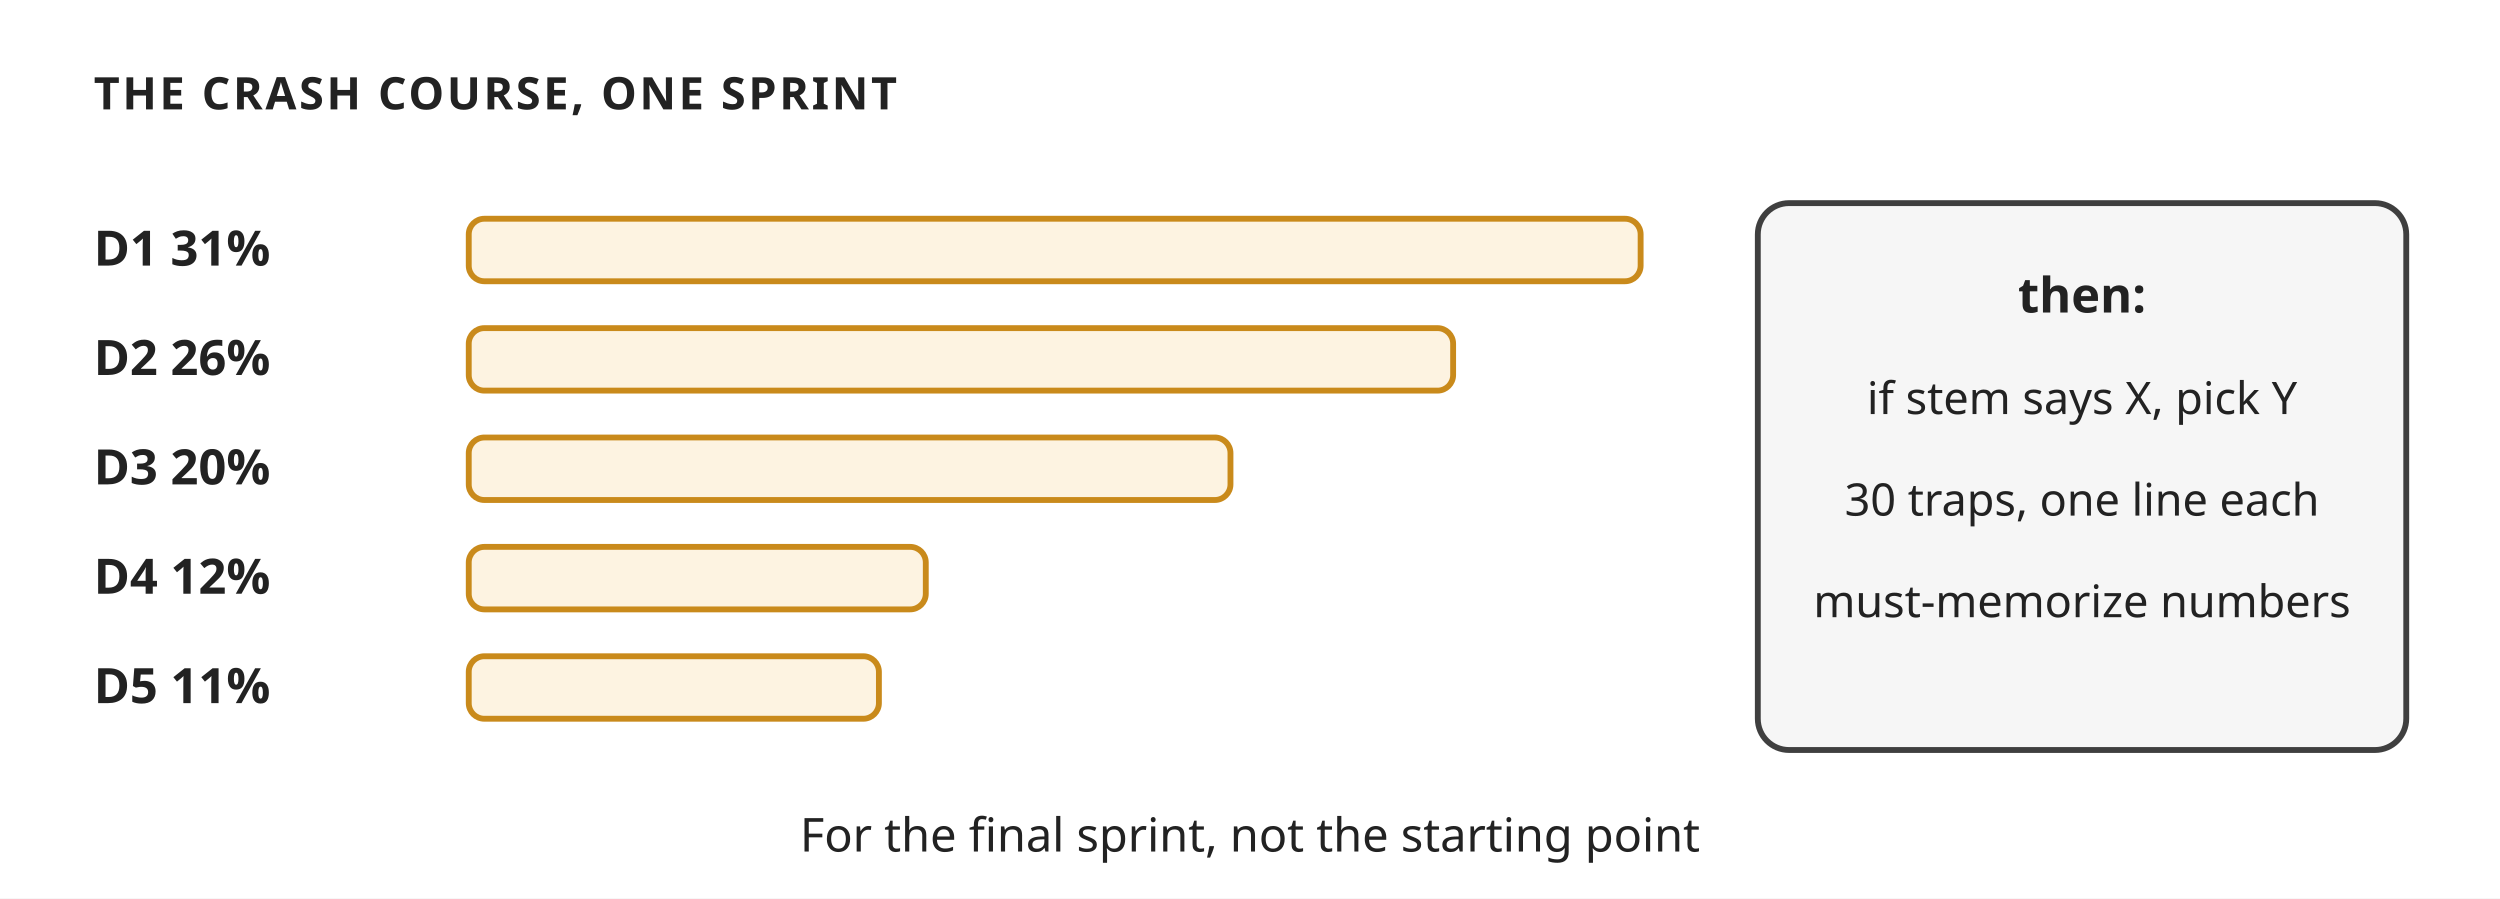
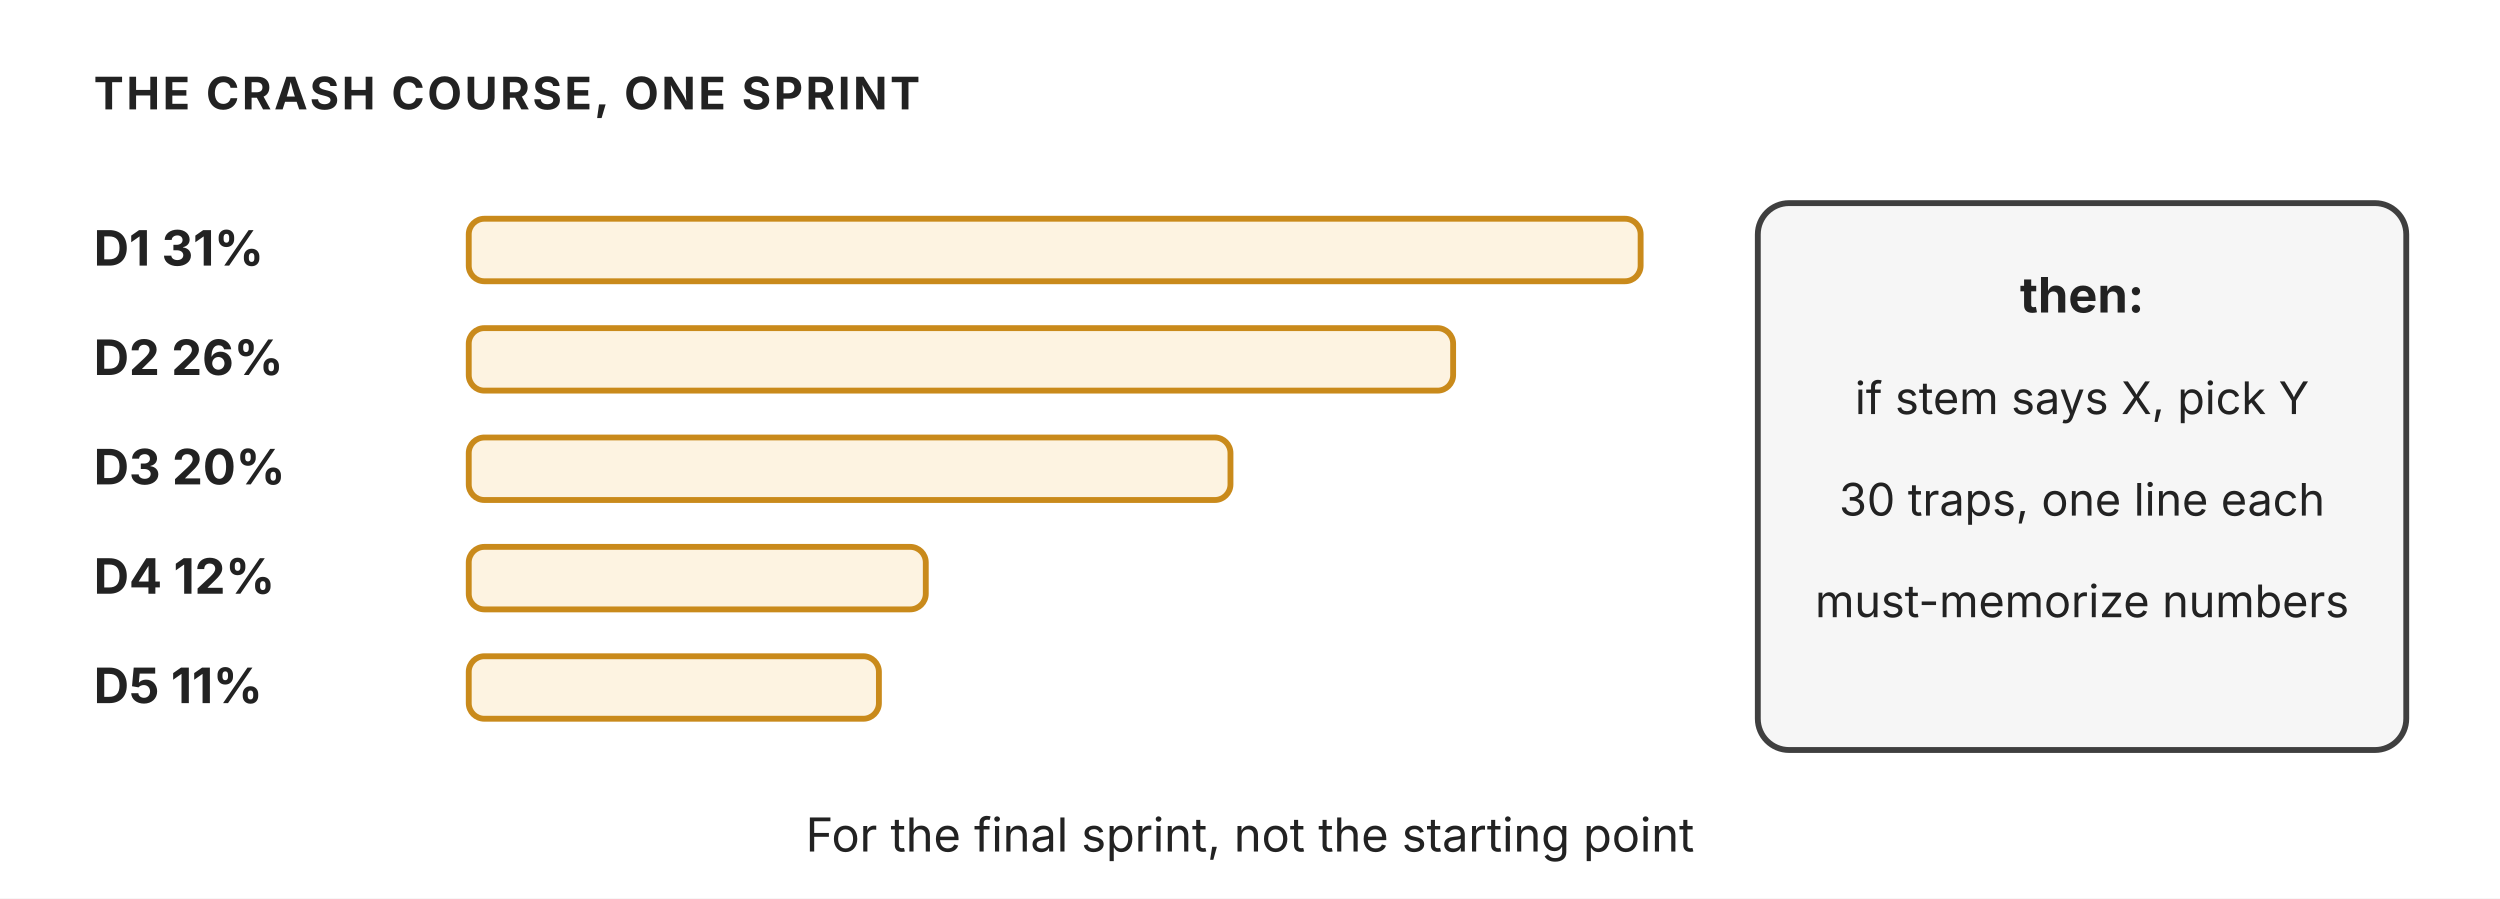
<svg xmlns="http://www.w3.org/2000/svg" width="640" height="230" viewBox="0 0 640 230" role="img" aria-label="The crash course: domains by weight, then rules, traps, numbers">
-   <style>text{font-family:'Trebuchet MS', Verdana, sans-serif;fill:#222222;}</style>
+   <style>text{font-family:"Anthropic Sans",Inter,"Source Sans 3","IBM Plex Sans",sans-serif;fill:#222222}</style>
  <rect width="640" height="230" fill="#ffffff" />
  <defs>
    <marker id="ar" viewBox="0 0 10 10" refX="9" refY="5" markerWidth="7" markerHeight="7" orient="auto-start-reverse">
      <path d="M 0 1 L 9 5 L 0 9 z" fill="#555555" />
    </marker>
    <marker id="arW" viewBox="0 0 10 10" refX="9" refY="5" markerWidth="7" markerHeight="7" orient="auto-start-reverse">
      <path d="M 0 1 L 9 5 L 0 9 z" fill="#ffffff" />
    </marker>
  </defs>
  <text x="24" y="28" font-size="11.5" fill="#555555" text-anchor="start" font-weight="700" letter-spacing="0.06em">THE CRASH COURSE, ONE SPRINT</text>
  <text x="24" y="68" font-size="12.5" fill="#222222" text-anchor="start" font-weight="700">D1 31%</text>
  <rect x="120" y="56" width="300" height="16" rx="4" fill="#fdf3e1" stroke="#c98a1b" stroke-width="1.5" />
  <text x="24" y="96" font-size="12.5" fill="#222222" text-anchor="start" font-weight="700">D2 26%</text>
  <rect x="120" y="84" width="252" height="16" rx="4" fill="#fdf3e1" stroke="#c98a1b" stroke-width="1.5" />
  <text x="24" y="124" font-size="12.5" fill="#222222" text-anchor="start" font-weight="700">D3 20%</text>
  <rect x="120" y="112" width="195" height="16" rx="4" fill="#fdf3e1" stroke="#c98a1b" stroke-width="1.5" />
  <text x="24" y="152" font-size="12.5" fill="#222222" text-anchor="start" font-weight="700">D4 12%</text>
  <rect x="120" y="140" width="117" height="16" rx="4" fill="#fdf3e1" stroke="#c98a1b" stroke-width="1.5" />
  <text x="24" y="180" font-size="12.5" fill="#222222" text-anchor="start" font-weight="700">D5 11%</text>
  <rect x="120" y="168" width="105" height="16" rx="4" fill="#fdf3e1" stroke="#c98a1b" stroke-width="1.5" />
  <rect x="450" y="52" width="166" height="140" rx="8" fill="#f6f6f6" stroke="#3f3f3f" stroke-width="1.5" />
  <text x="533" y="80" font-size="12.5" fill="#222222" text-anchor="middle" font-weight="700">then:</text>
  <text x="533" y="106" font-size="11.5" fill="#222222" text-anchor="middle">if stem says X, pick Y</text>
  <text x="533" y="132" font-size="11.5" fill="#222222" text-anchor="middle">30 traps, one line each</text>
  <text x="533" y="158" font-size="11.5" fill="#222222" text-anchor="middle">must-memorize numbers</text>
  <text x="320" y="218" font-size="12" fill="#555555" text-anchor="middle">For the final sprint, not the starting point</text>
</svg>
